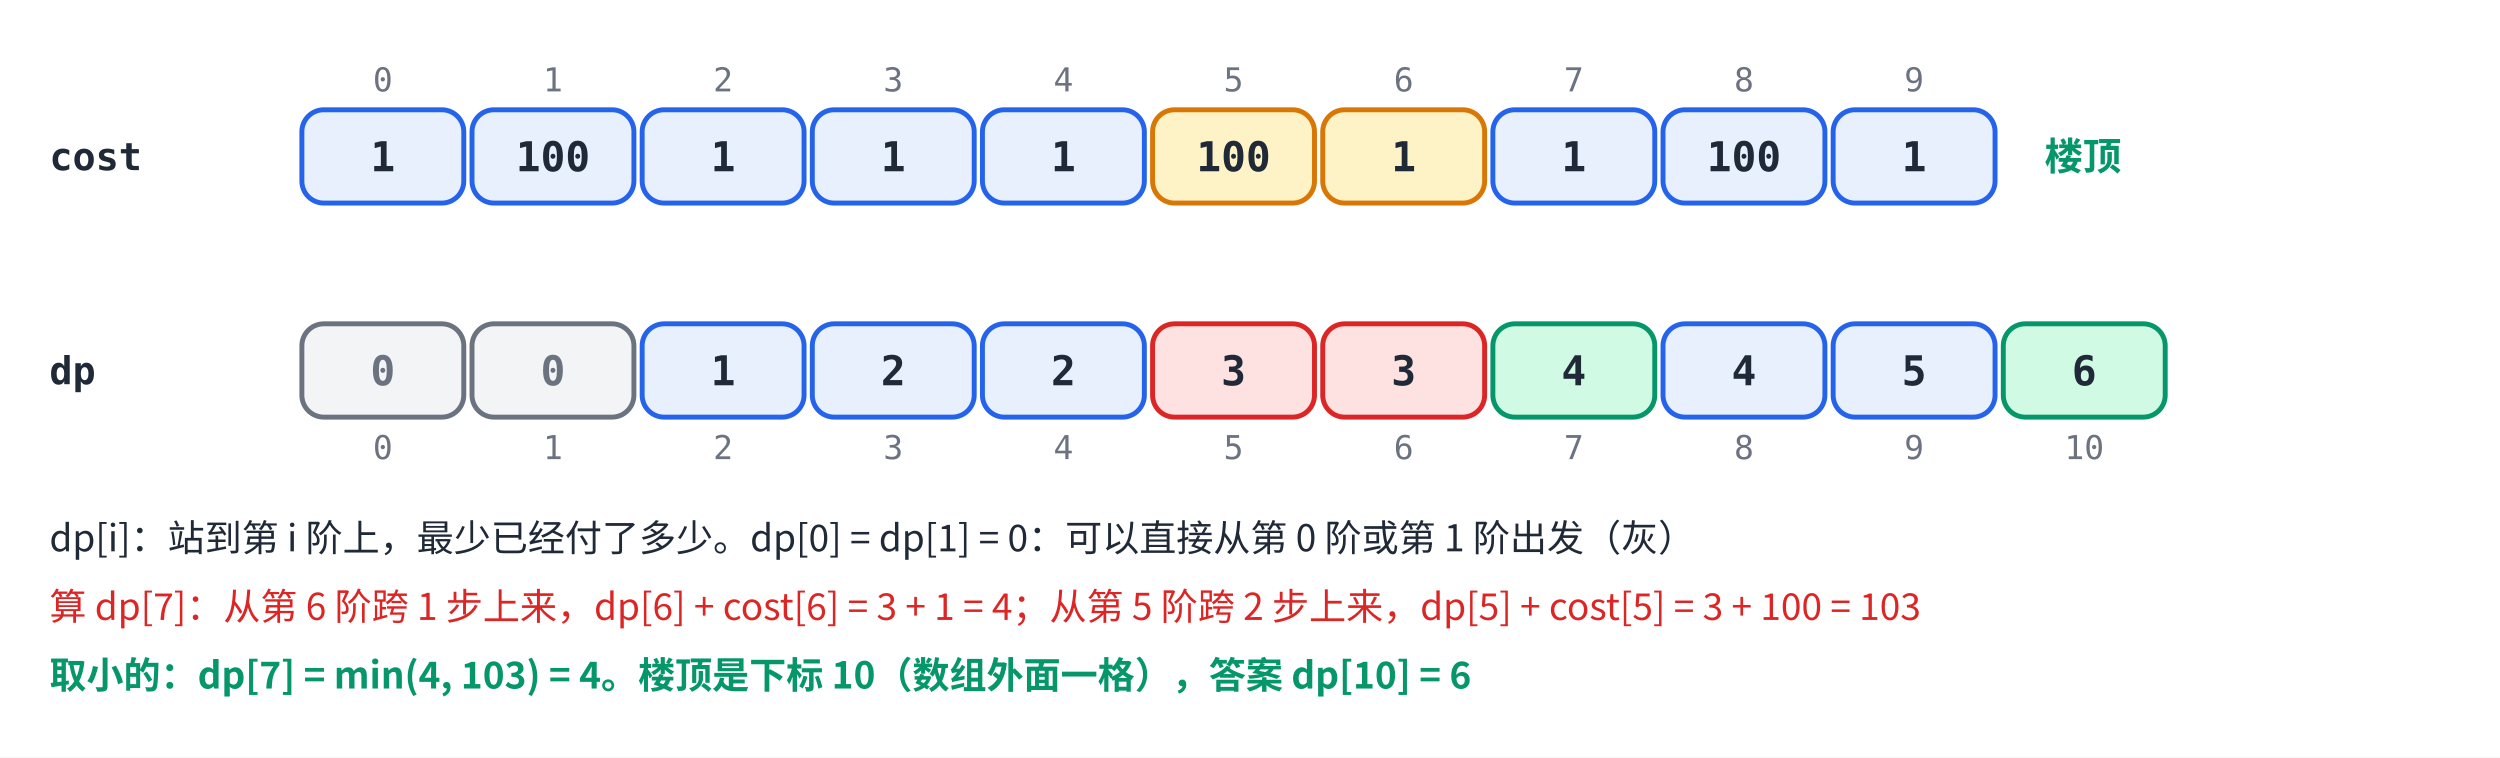
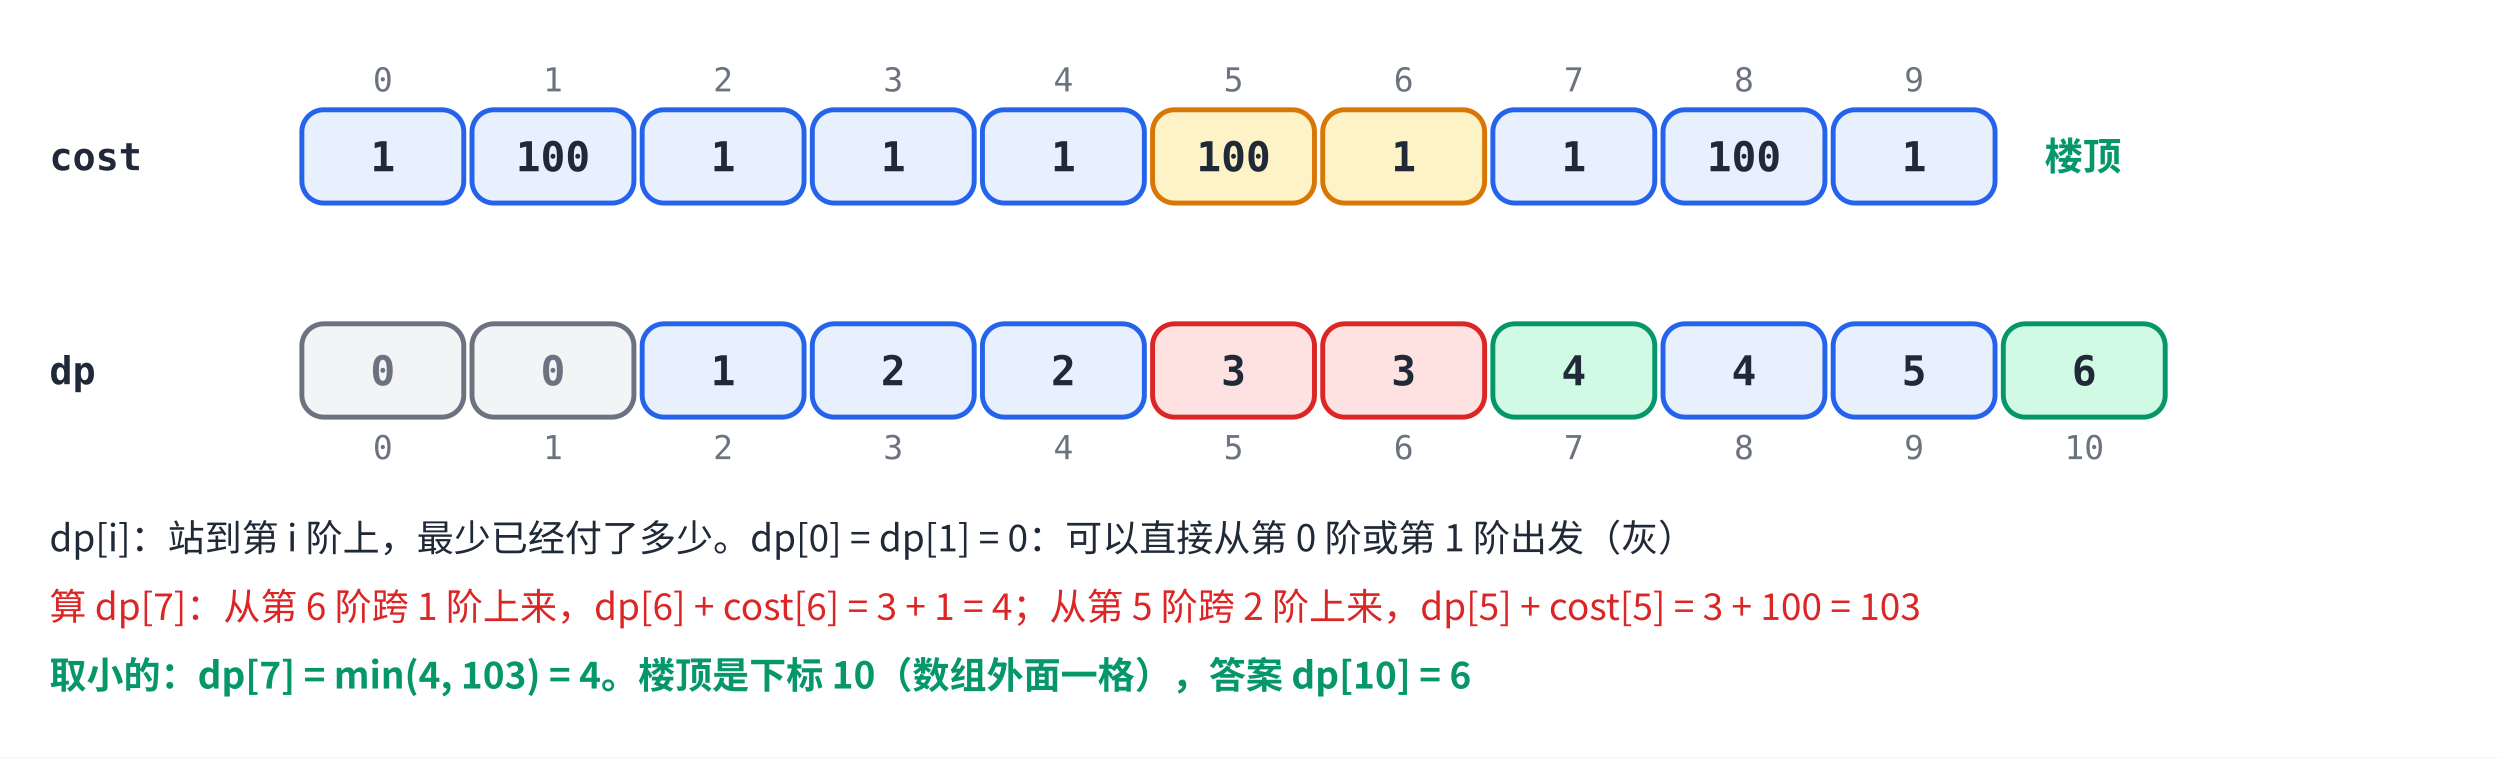
<svg xmlns="http://www.w3.org/2000/svg" width="911" height="276" viewBox="0 0 911 276">
  <rect width="911" height="276" fill="#FFFFFF" />
  <text x="18.0" y="62.0" font-size="14" fill="#1F2937" text-anchor="start" font-family="Menlo, Consolas, DejaVu Sans Mono, PingFang SC, monospace" font-weight="700">cost</text>
  <rect x="110.0" y="40.0" width="59.0" height="34.0" rx="8" fill="#E8F0FE" stroke="#2563EB" stroke-width="1.8" />
  <text x="139.5" y="62.4" font-size="15" fill="#1F2937" text-anchor="middle" font-family="Menlo, Consolas, DejaVu Sans Mono, PingFang SC, monospace" font-weight="700">1</text>
  <text x="139.5" y="33.3" font-size="12" fill="#6B7280" text-anchor="middle" font-family="Menlo, Consolas, DejaVu Sans Mono, PingFang SC, monospace">0</text>
  <rect x="172.0" y="40.0" width="59.0" height="34.0" rx="8" fill="#E8F0FE" stroke="#2563EB" stroke-width="1.8" />
  <text x="201.5" y="62.4" font-size="15" fill="#1F2937" text-anchor="middle" font-family="Menlo, Consolas, DejaVu Sans Mono, PingFang SC, monospace" font-weight="700">100</text>
  <text x="201.5" y="33.3" font-size="12" fill="#6B7280" text-anchor="middle" font-family="Menlo, Consolas, DejaVu Sans Mono, PingFang SC, monospace">1</text>
  <rect x="234.0" y="40.0" width="59.0" height="34.0" rx="8" fill="#E8F0FE" stroke="#2563EB" stroke-width="1.8" />
  <text x="263.5" y="62.4" font-size="15" fill="#1F2937" text-anchor="middle" font-family="Menlo, Consolas, DejaVu Sans Mono, PingFang SC, monospace" font-weight="700">1</text>
  <text x="263.5" y="33.3" font-size="12" fill="#6B7280" text-anchor="middle" font-family="Menlo, Consolas, DejaVu Sans Mono, PingFang SC, monospace">2</text>
  <rect x="296.0" y="40.0" width="59.0" height="34.0" rx="8" fill="#E8F0FE" stroke="#2563EB" stroke-width="1.8" />
  <text x="325.5" y="62.4" font-size="15" fill="#1F2937" text-anchor="middle" font-family="Menlo, Consolas, DejaVu Sans Mono, PingFang SC, monospace" font-weight="700">1</text>
  <text x="325.5" y="33.3" font-size="12" fill="#6B7280" text-anchor="middle" font-family="Menlo, Consolas, DejaVu Sans Mono, PingFang SC, monospace">3</text>
  <rect x="358.0" y="40.0" width="59.0" height="34.0" rx="8" fill="#E8F0FE" stroke="#2563EB" stroke-width="1.8" />
  <text x="387.5" y="62.4" font-size="15" fill="#1F2937" text-anchor="middle" font-family="Menlo, Consolas, DejaVu Sans Mono, PingFang SC, monospace" font-weight="700">1</text>
  <text x="387.5" y="33.3" font-size="12" fill="#6B7280" text-anchor="middle" font-family="Menlo, Consolas, DejaVu Sans Mono, PingFang SC, monospace">4</text>
  <rect x="420.0" y="40.0" width="59.0" height="34.0" rx="8" fill="#FEF3C7" stroke="#D97706" stroke-width="1.8" />
  <text x="449.5" y="62.4" font-size="15" fill="#1F2937" text-anchor="middle" font-family="Menlo, Consolas, DejaVu Sans Mono, PingFang SC, monospace" font-weight="700">100</text>
  <text x="449.5" y="33.3" font-size="12" fill="#6B7280" text-anchor="middle" font-family="Menlo, Consolas, DejaVu Sans Mono, PingFang SC, monospace">5</text>
  <rect x="482.0" y="40.0" width="59.0" height="34.0" rx="8" fill="#FEF3C7" stroke="#D97706" stroke-width="1.8" />
  <text x="511.5" y="62.4" font-size="15" fill="#1F2937" text-anchor="middle" font-family="Menlo, Consolas, DejaVu Sans Mono, PingFang SC, monospace" font-weight="700">1</text>
  <text x="511.5" y="33.3" font-size="12" fill="#6B7280" text-anchor="middle" font-family="Menlo, Consolas, DejaVu Sans Mono, PingFang SC, monospace">6</text>
  <rect x="544.0" y="40.0" width="59.0" height="34.0" rx="8" fill="#E8F0FE" stroke="#2563EB" stroke-width="1.8" />
  <text x="573.5" y="62.4" font-size="15" fill="#1F2937" text-anchor="middle" font-family="Menlo, Consolas, DejaVu Sans Mono, PingFang SC, monospace" font-weight="700">1</text>
  <text x="573.5" y="33.3" font-size="12" fill="#6B7280" text-anchor="middle" font-family="Menlo, Consolas, DejaVu Sans Mono, PingFang SC, monospace">7</text>
  <rect x="606.0" y="40.0" width="59.0" height="34.0" rx="8" fill="#E8F0FE" stroke="#2563EB" stroke-width="1.8" />
  <text x="635.5" y="62.4" font-size="15" fill="#1F2937" text-anchor="middle" font-family="Menlo, Consolas, DejaVu Sans Mono, PingFang SC, monospace" font-weight="700">100</text>
  <text x="635.5" y="33.3" font-size="12" fill="#6B7280" text-anchor="middle" font-family="Menlo, Consolas, DejaVu Sans Mono, PingFang SC, monospace">8</text>
  <rect x="668.0" y="40.0" width="59.0" height="34.0" rx="8" fill="#E8F0FE" stroke="#2563EB" stroke-width="1.8" />
  <text x="697.5" y="62.4" font-size="15" fill="#1F2937" text-anchor="middle" font-family="Menlo, Consolas, DejaVu Sans Mono, PingFang SC, monospace" font-weight="700">1</text>
  <text x="697.5" y="33.3" font-size="12" fill="#6B7280" text-anchor="middle" font-family="Menlo, Consolas, DejaVu Sans Mono, PingFang SC, monospace">9</text>
  <text x="759.0" y="62.0" font-size="14" fill="#059669" text-anchor="middle" font-family="PingFang SC, Hiragino Sans GB, Microsoft YaHei, Noto Sans CJK SC, Helvetica, Arial, sans-serif" font-weight="700">楼顶</text>
  <text x="18.0" y="140.0" font-size="14" fill="#1F2937" text-anchor="start" font-family="Menlo, Consolas, DejaVu Sans Mono, PingFang SC, monospace" font-weight="700">dp</text>
  <rect x="110.0" y="118.0" width="59.0" height="34.0" rx="8" fill="#F3F4F6" stroke="#6B7280" stroke-width="1.8" />
  <text x="139.5" y="140.4" font-size="15" fill="#6B7280" text-anchor="middle" font-family="Menlo, Consolas, DejaVu Sans Mono, PingFang SC, monospace" font-weight="700">0</text>
  <text x="139.5" y="167.3" font-size="12" fill="#6B7280" text-anchor="middle" font-family="Menlo, Consolas, DejaVu Sans Mono, PingFang SC, monospace">0</text>
  <rect x="172.0" y="118.0" width="59.0" height="34.0" rx="8" fill="#F3F4F6" stroke="#6B7280" stroke-width="1.8" />
  <text x="201.5" y="140.4" font-size="15" fill="#6B7280" text-anchor="middle" font-family="Menlo, Consolas, DejaVu Sans Mono, PingFang SC, monospace" font-weight="700">0</text>
  <text x="201.5" y="167.3" font-size="12" fill="#6B7280" text-anchor="middle" font-family="Menlo, Consolas, DejaVu Sans Mono, PingFang SC, monospace">1</text>
  <rect x="234.0" y="118.0" width="59.0" height="34.0" rx="8" fill="#E8F0FE" stroke="#2563EB" stroke-width="1.8" />
  <text x="263.5" y="140.4" font-size="15" fill="#1F2937" text-anchor="middle" font-family="Menlo, Consolas, DejaVu Sans Mono, PingFang SC, monospace" font-weight="700">1</text>
  <text x="263.5" y="167.3" font-size="12" fill="#6B7280" text-anchor="middle" font-family="Menlo, Consolas, DejaVu Sans Mono, PingFang SC, monospace">2</text>
  <rect x="296.0" y="118.0" width="59.0" height="34.0" rx="8" fill="#E8F0FE" stroke="#2563EB" stroke-width="1.8" />
  <text x="325.5" y="140.4" font-size="15" fill="#1F2937" text-anchor="middle" font-family="Menlo, Consolas, DejaVu Sans Mono, PingFang SC, monospace" font-weight="700">2</text>
  <text x="325.5" y="167.3" font-size="12" fill="#6B7280" text-anchor="middle" font-family="Menlo, Consolas, DejaVu Sans Mono, PingFang SC, monospace">3</text>
  <rect x="358.0" y="118.0" width="59.0" height="34.0" rx="8" fill="#E8F0FE" stroke="#2563EB" stroke-width="1.8" />
  <text x="387.5" y="140.4" font-size="15" fill="#1F2937" text-anchor="middle" font-family="Menlo, Consolas, DejaVu Sans Mono, PingFang SC, monospace" font-weight="700">2</text>
  <text x="387.5" y="167.3" font-size="12" fill="#6B7280" text-anchor="middle" font-family="Menlo, Consolas, DejaVu Sans Mono, PingFang SC, monospace">4</text>
  <rect x="420.0" y="118.0" width="59.0" height="34.0" rx="8" fill="#FEE2E2" stroke="#DC2626" stroke-width="1.8" />
  <text x="449.5" y="140.4" font-size="15" fill="#1F2937" text-anchor="middle" font-family="Menlo, Consolas, DejaVu Sans Mono, PingFang SC, monospace" font-weight="700">3</text>
  <text x="449.5" y="167.3" font-size="12" fill="#6B7280" text-anchor="middle" font-family="Menlo, Consolas, DejaVu Sans Mono, PingFang SC, monospace">5</text>
  <rect x="482.0" y="118.0" width="59.0" height="34.0" rx="8" fill="#FEE2E2" stroke="#DC2626" stroke-width="1.8" />
  <text x="511.5" y="140.4" font-size="15" fill="#1F2937" text-anchor="middle" font-family="Menlo, Consolas, DejaVu Sans Mono, PingFang SC, monospace" font-weight="700">3</text>
  <text x="511.5" y="167.3" font-size="12" fill="#6B7280" text-anchor="middle" font-family="Menlo, Consolas, DejaVu Sans Mono, PingFang SC, monospace">6</text>
  <rect x="544.0" y="118.0" width="59.0" height="34.0" rx="8" fill="#D1FAE5" stroke="#059669" stroke-width="1.8" />
  <text x="573.5" y="140.4" font-size="15" fill="#1F2937" text-anchor="middle" font-family="Menlo, Consolas, DejaVu Sans Mono, PingFang SC, monospace" font-weight="700">4</text>
  <text x="573.5" y="167.3" font-size="12" fill="#6B7280" text-anchor="middle" font-family="Menlo, Consolas, DejaVu Sans Mono, PingFang SC, monospace">7</text>
  <rect x="606.0" y="118.0" width="59.0" height="34.0" rx="8" fill="#E8F0FE" stroke="#2563EB" stroke-width="1.8" />
  <text x="635.5" y="140.4" font-size="15" fill="#1F2937" text-anchor="middle" font-family="Menlo, Consolas, DejaVu Sans Mono, PingFang SC, monospace" font-weight="700">4</text>
  <text x="635.5" y="167.3" font-size="12" fill="#6B7280" text-anchor="middle" font-family="Menlo, Consolas, DejaVu Sans Mono, PingFang SC, monospace">8</text>
  <rect x="668.0" y="118.0" width="59.0" height="34.0" rx="8" fill="#E8F0FE" stroke="#2563EB" stroke-width="1.8" />
  <text x="697.5" y="140.4" font-size="15" fill="#1F2937" text-anchor="middle" font-family="Menlo, Consolas, DejaVu Sans Mono, PingFang SC, monospace" font-weight="700">5</text>
  <text x="697.5" y="167.3" font-size="12" fill="#6B7280" text-anchor="middle" font-family="Menlo, Consolas, DejaVu Sans Mono, PingFang SC, monospace">9</text>
  <rect x="730.0" y="118.0" width="59.0" height="34.0" rx="8" fill="#D1FAE5" stroke="#059669" stroke-width="1.8" />
  <text x="759.5" y="140.4" font-size="15" fill="#1F2937" text-anchor="middle" font-family="Menlo, Consolas, DejaVu Sans Mono, PingFang SC, monospace" font-weight="700">6</text>
  <text x="759.5" y="167.3" font-size="12" fill="#6B7280" text-anchor="middle" font-family="Menlo, Consolas, DejaVu Sans Mono, PingFang SC, monospace">10</text>
  <text x="18.0" y="200.9" font-size="13.5" fill="#1F2937" text-anchor="start" font-family="PingFang SC, Hiragino Sans GB, Microsoft YaHei, Noto Sans CJK SC, Helvetica, Arial, sans-serif">dp[i]：站到第 i 阶上，最少已经付了多少。dp[0] = dp[1] = 0：可以直接从第 0 阶或第 1 阶出发（灰）</text>
-   <text x="18.0" y="225.9" font-size="13.5" fill="#DC2626" text-anchor="start" font-family="PingFang SC, Hiragino Sans GB, Microsoft YaHei, Noto Sans CJK SC, Helvetica, Arial, sans-serif">算 dp[7]：从第 6 阶跨 1 步上来，dp[6] + cost[6] = 3 + 1 = 4；从第 5 阶跨 2 步上来，dp[5] + cost[5] = 3 + 100 = 103</text>
+   <text x="18.0" y="225.9" font-size="13.5" fill="#DC2626" text-anchor="start" font-family="PingFang SC, Hiragino Sans GB, Microsoft YaHei, Noto Sans CJK SC, Helvetica, Arial, sans-serif">算 dp[7]：从第 6 阶跨 1 阶上来，dp[6] + cost[6] = 3 + 1 = 4；从第 5 阶跨 2 阶上来，dp[5] + cost[5] = 3 + 100 = 103</text>
  <text x="18.0" y="250.9" font-size="13.5" fill="#059669" text-anchor="start" font-family="PingFang SC, Hiragino Sans GB, Microsoft YaHei, Noto Sans CJK SC, Helvetica, Arial, sans-serif" font-weight="700">取小的：dp[7] = min(4, 103) = 4。楼顶是下标 10（数组外面一格），答案 dp[10] = 6</text>
</svg>
